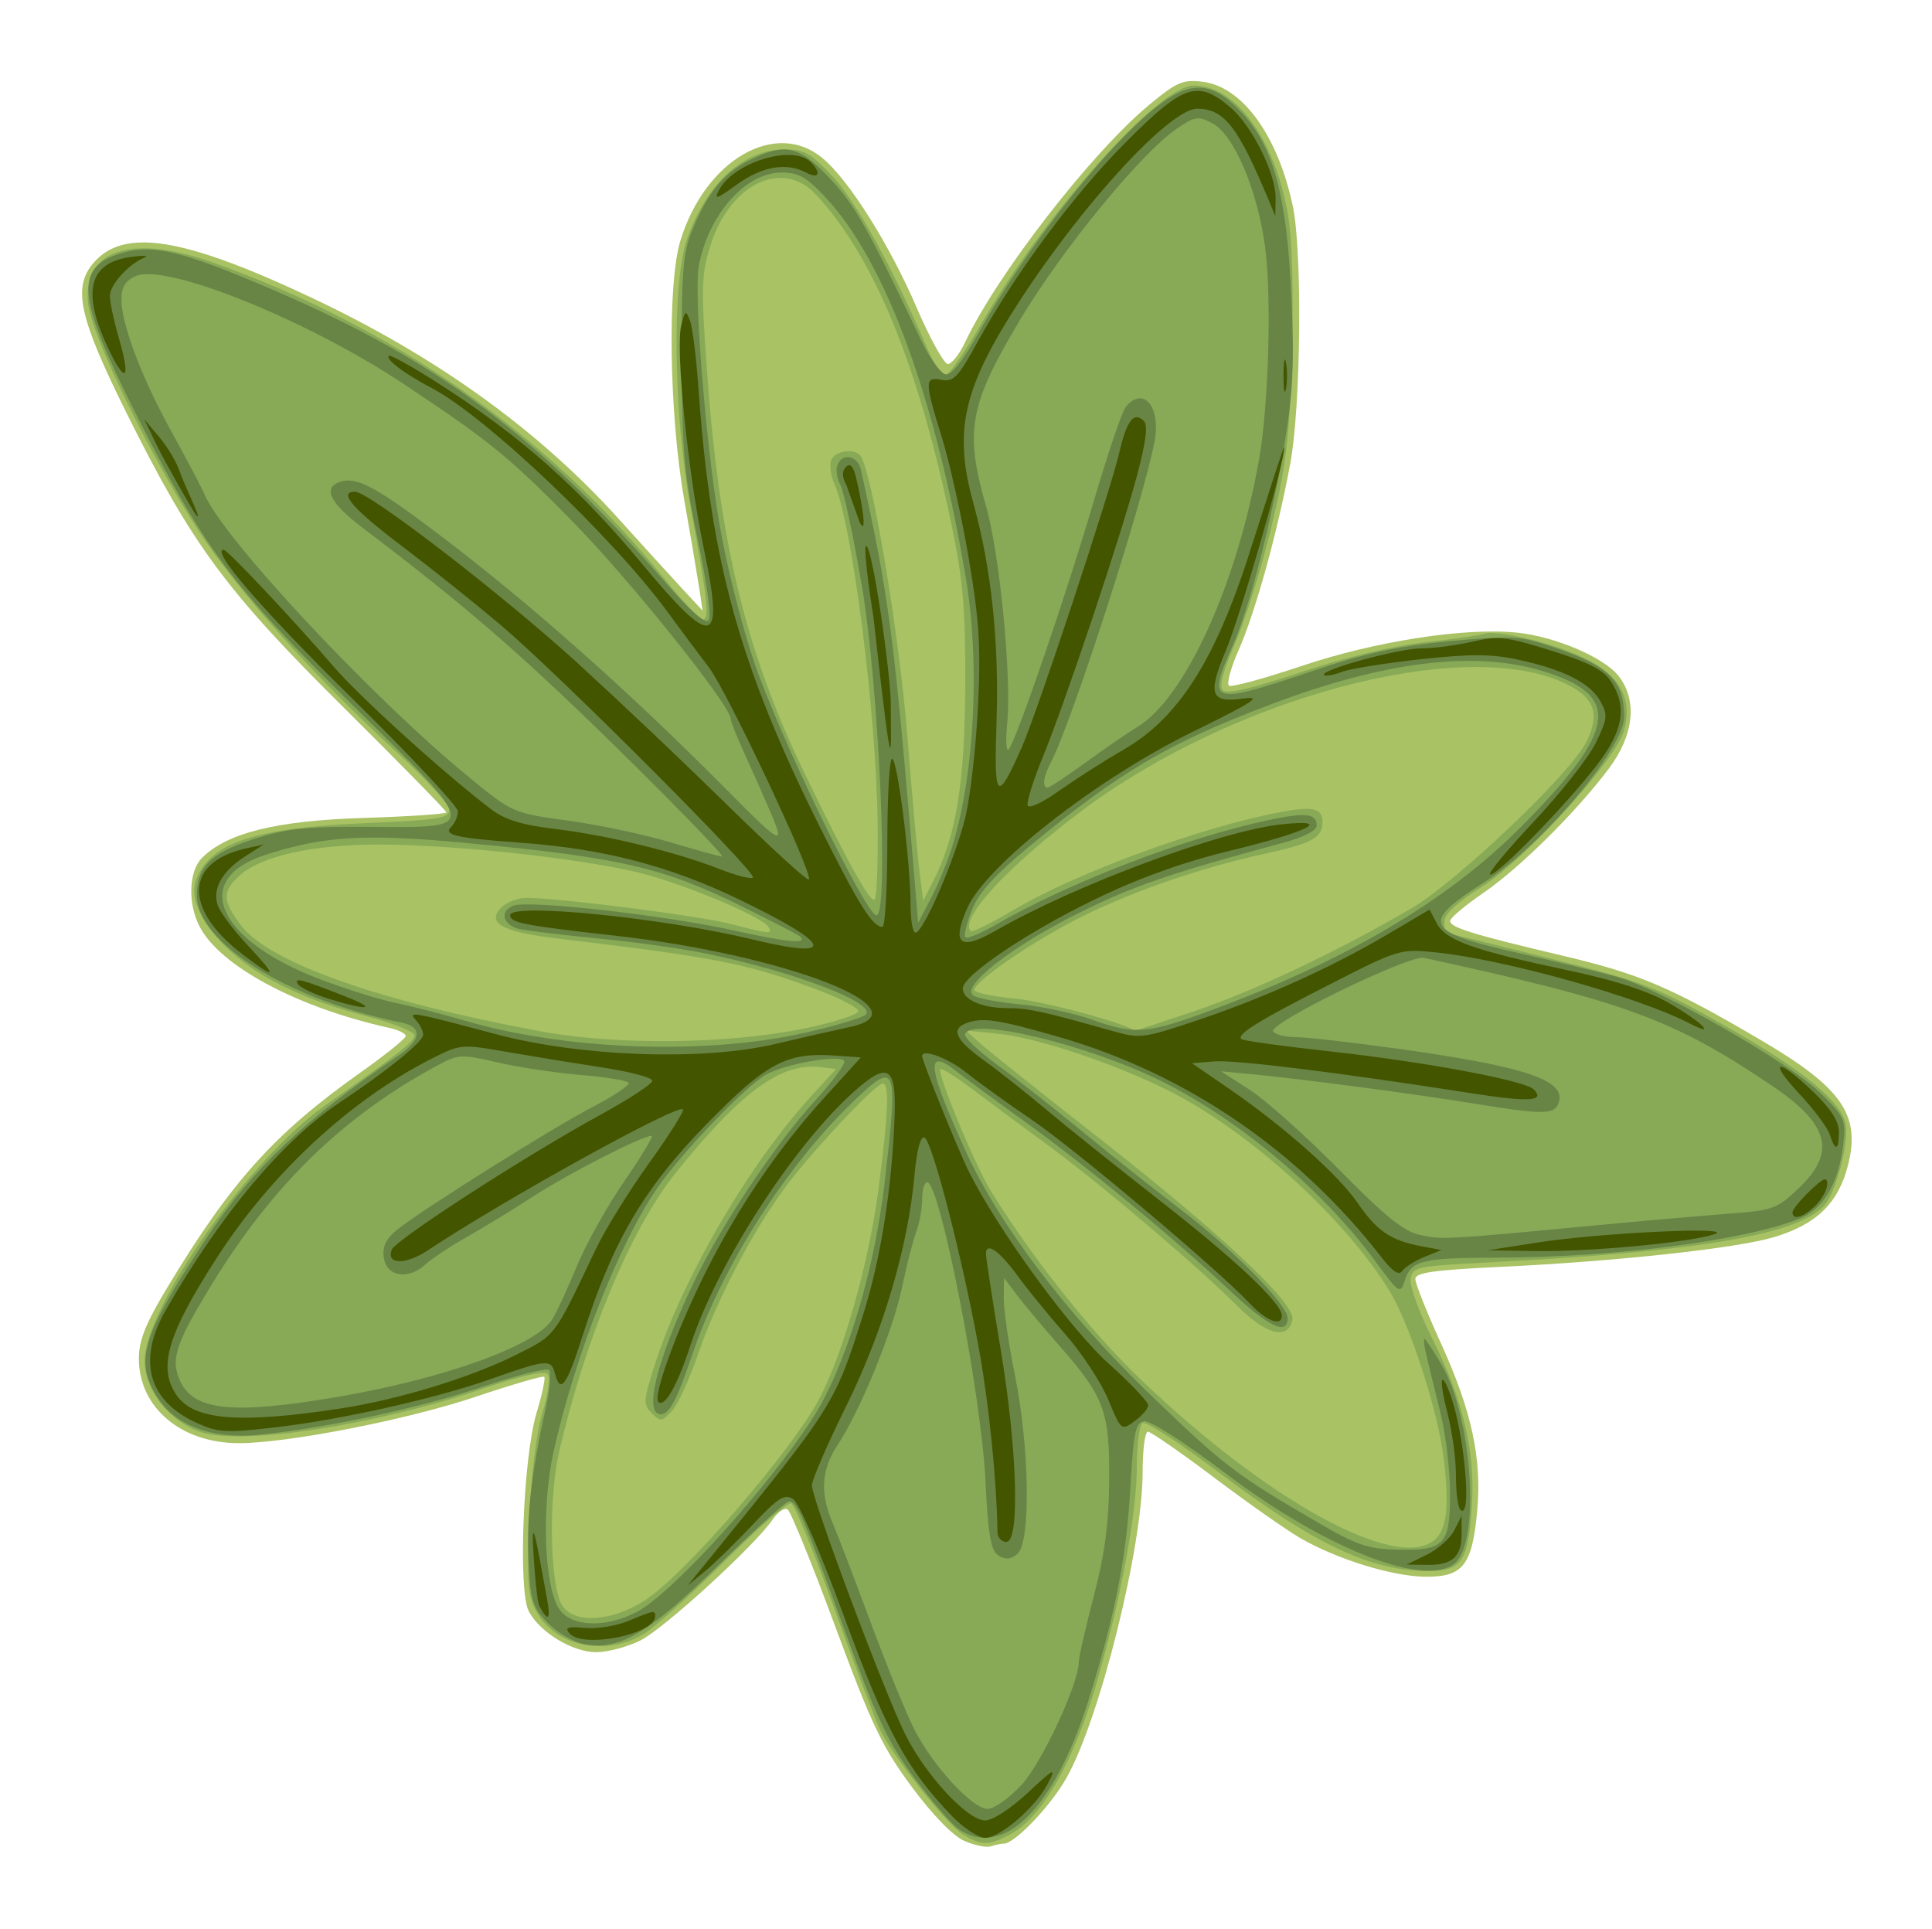
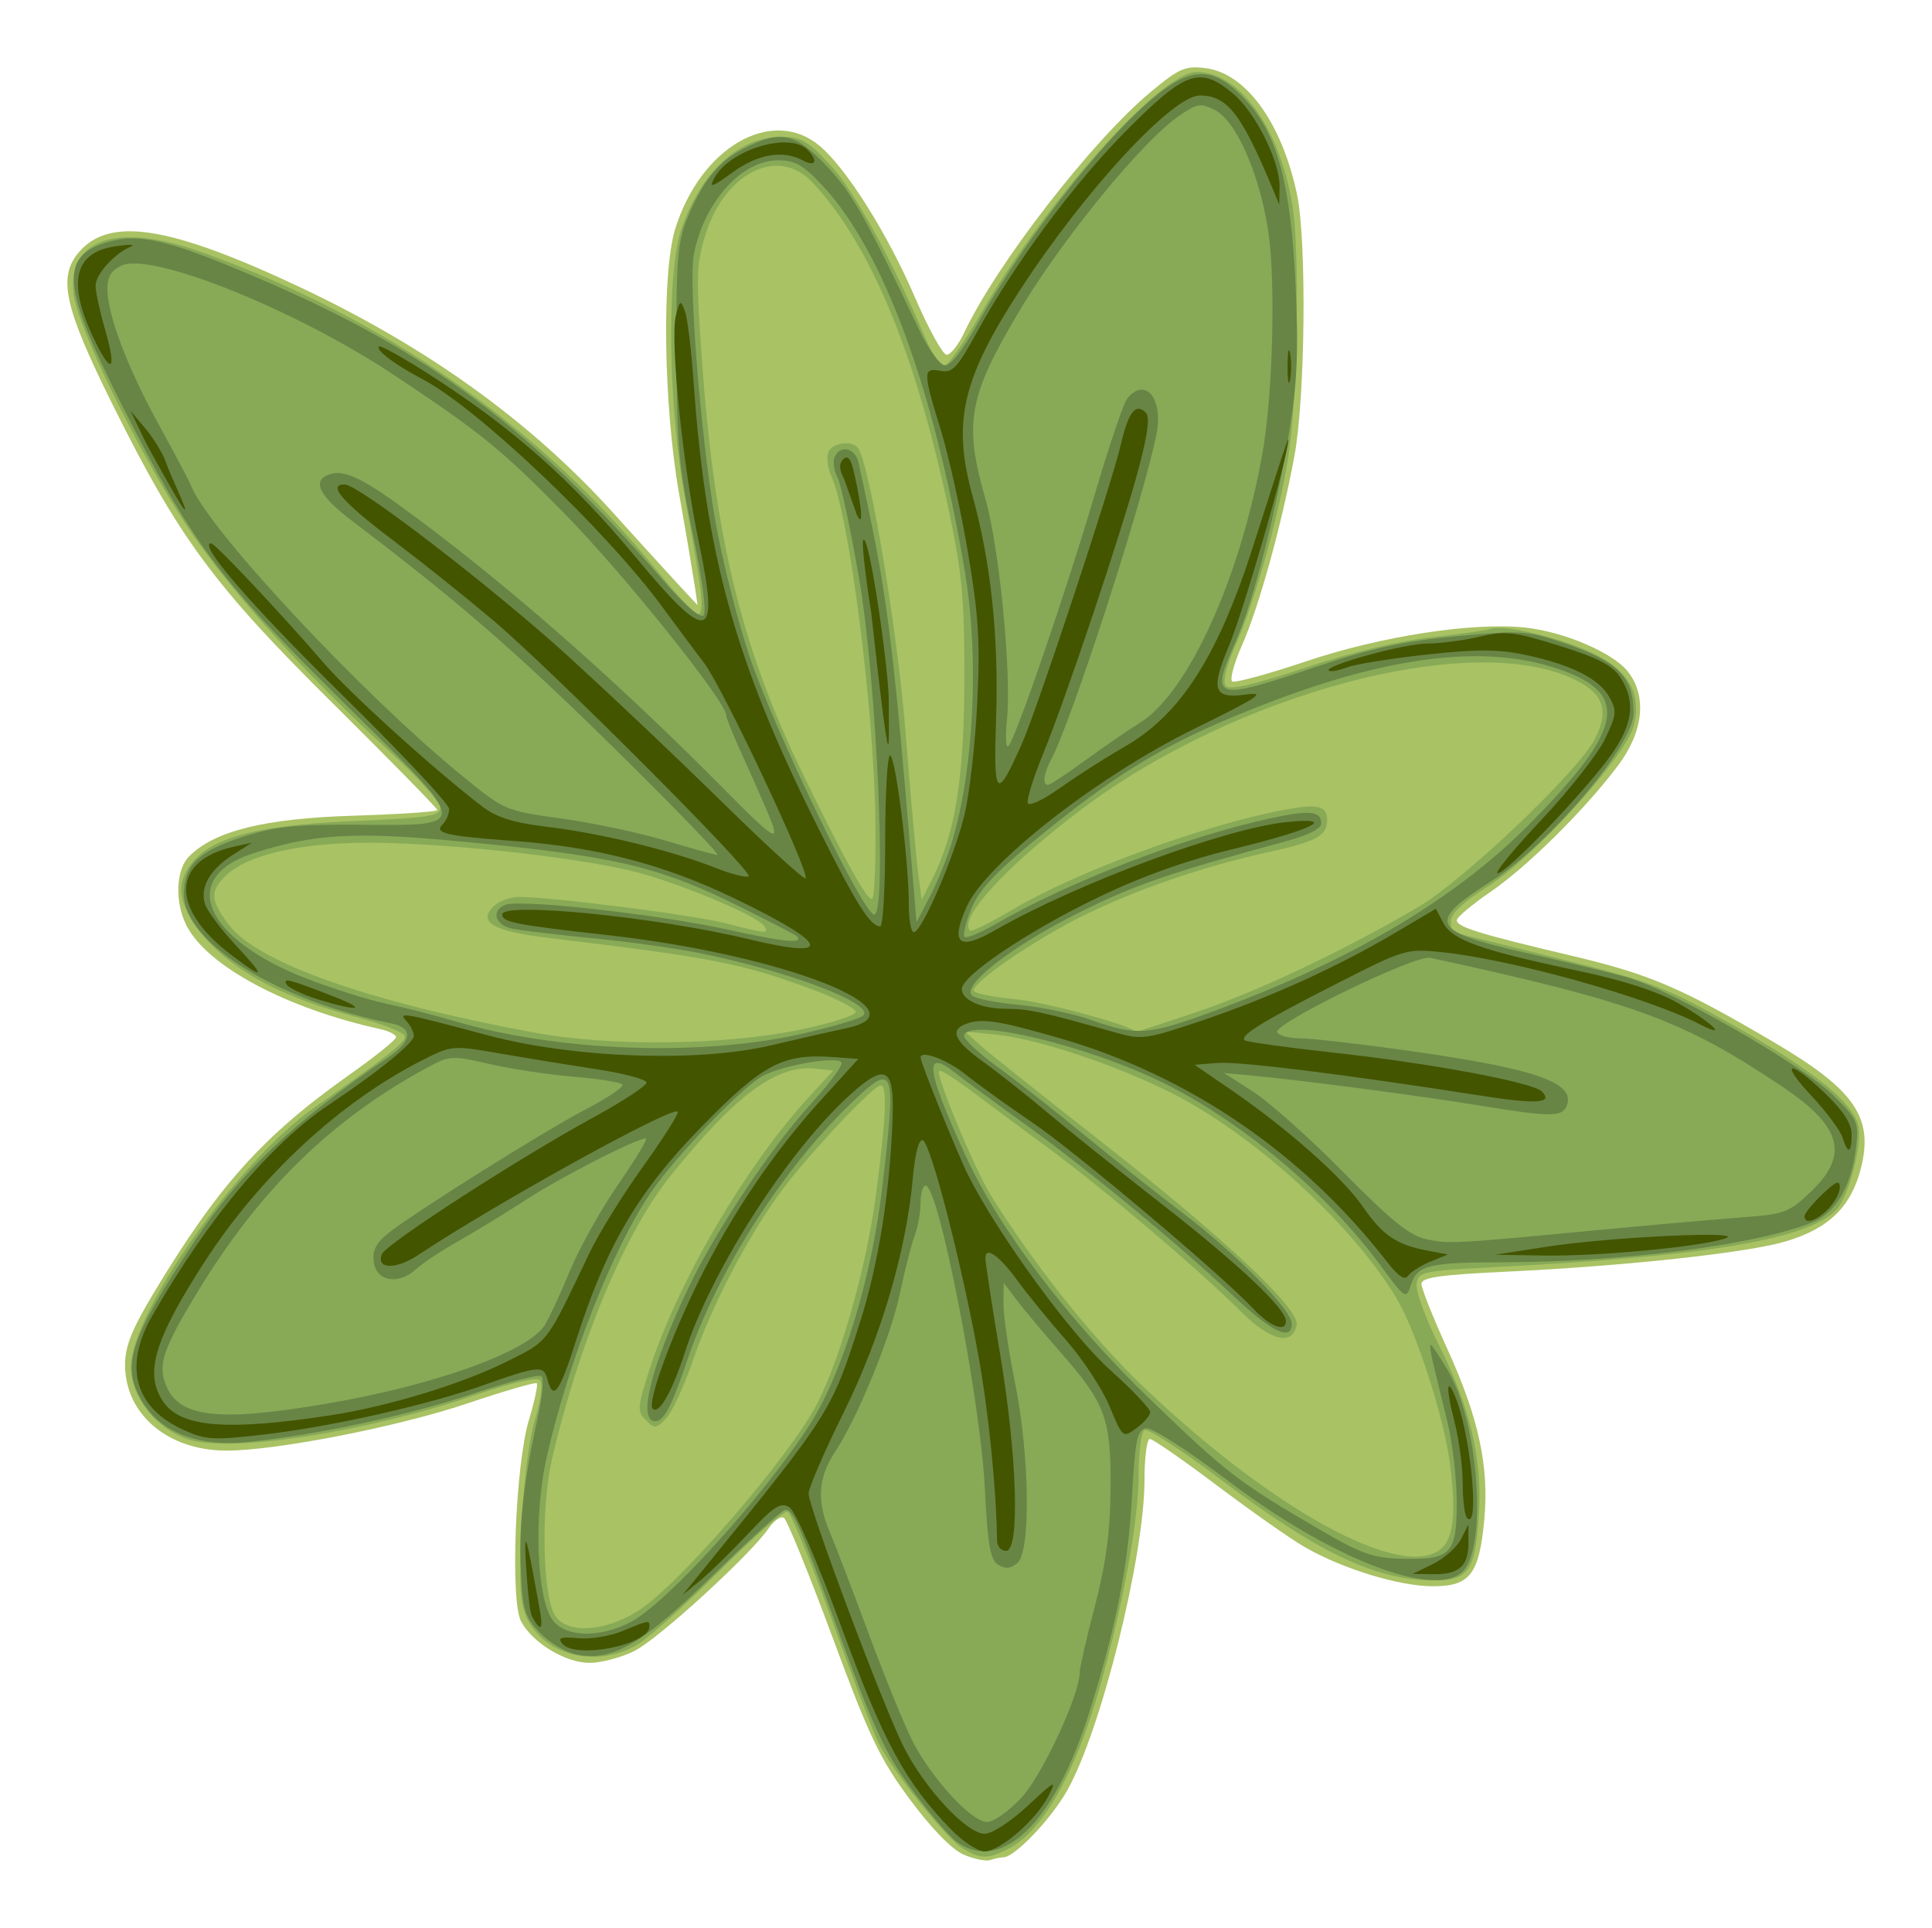
- <svg xmlns="http://www.w3.org/2000/svg" id="svg8" width="88.1" height="87.941" version="1.1" viewBox="-3.743 -3.694 88.1 87.941">
+ <svg xmlns="http://www.w3.org/2000/svg" id="svg8" width="86.746" height="86.568" version="1.1" viewBox="-3.026 -3.025 86.746 86.568">
  <g id="layer1" transform="translate(-46.403 -97.516)">
    <g id="g1125" transform="translate(1.09 1.092)">
      <path id="path1133" d="M85.55 176.674c-.525-.229-1.44-1.168-2.406-2.471-1.346-1.816-1.82-2.807-3.482-7.297-1.058-2.858-2.039-5.266-2.179-5.353s-.447.123-.68.466c-.809 1.186-4.961 4.982-6.033 5.514-.591.294-1.497.534-2.011.534-1.08 0-2.56-.897-3.075-1.86-.496-.931-.258-7.025.355-9.06.253-.84.41-1.576.35-1.636s-1.475.352-3.146.915c-3.102 1.045-8.61 2.12-10.811 2.11-2.62-.012-4.528-1.636-4.53-3.855 0-.825.304-1.589 1.285-3.222 2.906-4.834 4.897-7.05 8.842-9.84 1.124-.794 2.043-1.536 2.043-1.648 0-.113-.327-.277-.728-.365-4.205-.929-7.734-2.813-8.674-4.63-.545-1.054-.492-2.523.111-3.127 1.146-1.145 3.383-1.699 7.373-1.823 2.073-.065 3.77-.18 3.77-.254s-2.116-2.234-4.702-4.799c-5.348-5.304-6.893-7.4-9.874-13.395-2.18-4.385-2.478-5.74-1.511-6.864 1.379-1.603 4.088-1.17 9.938 1.589 5.717 2.696 10.363 6.045 14.043 10.125a406 406 0 0 0 2.91 3.197l.881.95-.137-.927a248 248 0 0 0-.697-4.101c-.695-3.942-.781-9.9-.172-11.866 1.14-3.678 4.354-5.526 6.488-3.73 1.209 1.017 3.044 3.937 4.283 6.813.607 1.41 1.246 2.565 1.42 2.565s.526-.446.784-.992c1.46-3.093 5.747-8.625 8.378-10.811 1.28-1.064 1.55-1.18 2.46-1.067 1.815.227 3.43 2.46 4.107 5.673.44 2.089.37 9.113-.115 11.732-.58 3.128-1.591 6.78-2.358 8.515-.36.814-.556 1.543-.434 1.618.121.075 1.612-.33 3.312-.902 3.36-1.129 7.455-1.762 9.817-1.518 1.75.18 3.963 1.126 4.635 1.98.864 1.099.699 2.69-.437 4.207-1.485 1.982-4.05 4.526-5.725 5.676-.836.574-1.521 1.15-1.521 1.279 0 .304.983.609 5.131 1.59 3.516.83 4.912 1.426 9.058 3.86 3.688 2.166 4.546 3.41 3.947 5.72-.446 1.717-1.44 2.677-3.375 3.254-1.7.508-7.167 1.102-12.446 1.353-3.072.145-3.903.263-3.903.554 0 .202.527 1.525 1.171 2.938 1.399 3.07 1.873 5.268 1.651 7.646-.23 2.458-.642 2.993-2.307 2.993-1.513 0-4.078-.786-5.768-1.767-.634-.368-2.401-1.61-3.927-2.758-1.527-1.15-2.883-2.09-3.015-2.09s-.24.832-.24 1.849c0 3.415-1.954 11.259-3.473 13.94-.735 1.298-2.36 2.997-2.865 2.997-.128 0-.392.055-.586.123-.193.067-.733-.044-1.2-.247" style="fill:#a9c264;stroke-width:.265" />
      <path id="path1131" d="M85.472 176.37c-.738-.464-3.15-3.504-3.753-4.731-.214-.437-1.154-2.92-2.089-5.52-.934-2.599-1.825-4.776-1.98-4.838s-1.524 1.128-3.043 2.643c-1.518 1.516-3.178 3.008-3.687 3.316-1.75 1.058-4.082.546-4.924-1.08-.36-.7-.41-1.404-.292-4.164.085-1.99.327-3.937.603-4.856.274-.914.364-1.63.221-1.773-.142-.142-1.308.127-2.884.667-4.887 1.672-11.018 2.621-12.91 1.997-1.439-.475-2.568-1.903-2.568-3.247 0-2.427 4.783-9.218 8.176-11.608 3.49-2.458 4.127-2.958 4.127-3.239 0-.163-.958-.548-2.13-.856-2.831-.744-4.833-1.69-6.21-2.932-1.347-1.215-1.945-2.45-1.61-3.325.635-1.663 2.692-2.346 7.7-2.56 3.34-.144 3.837-.222 3.837-.606 0-.243-1.055-1.405-2.344-2.583-3.797-3.468-7.292-7.374-9.127-10.2-2.161-3.328-4.83-8.82-4.995-10.278-.278-2.473 1.96-3.222 5.68-1.901 8.25 2.928 15.284 7.85 20.572 14.395.835 1.034 1.637 1.88 1.781 1.88.314 0 .212-.923-.572-5.16-.77-4.165-.848-10.184-.156-12.17.885-2.543 2.581-4.098 4.47-4.1.877-.001 1.186.176 2.196 1.256 1.067 1.141 2.742 4.192 4.296 7.828.316.739.686 1.235.874 1.172.18-.06.892-1.094 1.584-2.298 2.89-5.03 8.101-10.87 9.698-10.87 1.914 0 3.711 2.476 4.29 5.911.195 1.15.26 3.504.176 6.358-.112 3.85-.254 5.039-.941 7.897-.446 1.85-1.183 4.215-1.64 5.255-.562 1.282-.743 1.978-.561 2.16s1.333-.086 3.567-.832c2.034-.68 4.197-1.201 5.641-1.362 1.288-.143 2.493-.314 2.676-.38.563-.204 2.99.362 4.485 1.046 1.705.781 2.33 1.872 1.92 3.355-.376 1.364-4.461 5.853-6.495 7.138-1.121.708-1.699 1.244-1.699 1.578 0 .278.03.506.067.506.036 0 2.15.522 4.696 1.16 4.35 1.09 4.838 1.278 8.061 3.1 3.566 2.016 5.322 3.462 5.486 4.516.135.862-.462 3.088-.982 3.661-1.207 1.335-5.712 2.102-15.21 2.592-3.421.176-3.576.209-3.656.77-.046.322.405 1.555 1.002 2.739 1.38 2.735 1.946 5.108 1.797 7.524-.162 2.62-.442 3.042-2.022 3.042-2.6 0-5.164-1.212-9.554-4.517-1.748-1.316-3.298-2.32-3.443-2.23s-.264 1-.264 2.024c0 2.038-.712 5.906-1.77 9.617-1.078 3.781-2.543 6.364-4.052 7.144-.956.495-1.284.49-2.116-.032m-14.523-10.646c1.827-1.159 6.816-6.938 8.028-9.299 1.073-2.09 2.219-6.166 2.643-9.403.458-3.488.516-4.884.205-4.884-.287 0-2.649 2.466-4.099 4.279-1.567 1.96-3.4 5.375-4.308 8.024-.399 1.164-.945 2.35-1.214 2.637-.45.48-.522.488-.917.092-.396-.396-.384-.57.151-2.24 1.263-3.937 4.315-9.162 7.164-12.263l1.093-1.19-.722-.088c-1.787-.217-3.635 1.14-6.61 4.85-2.023 2.523-4.082 7.46-5.297 12.7-.485 2.09-.424 5.965.11 6.945.485.894 2.228.82 3.773-.16m36.005-2.75c.593-.47.72-1.564.441-3.806-.261-2.104-1.523-6.01-2.424-7.505-2-3.318-6.404-7.33-10.086-9.186-2.475-1.248-6.018-2.432-7.825-2.613l-1.456-.147.692.615c.38.338 2.822 2.282 5.424 4.32 5.506 4.31 8.927 7.518 8.788 8.243-.183.964-1.188.716-2.522-.62-1.825-1.828-6.211-5.548-8.678-7.359-1.164-.855-2.709-2-3.433-2.547-.725-.546-1.365-.945-1.423-.887-.168.168 1.578 4.383 2.3 5.55 1.897 3.074 4.573 6.439 6.848 8.614 5.775 5.52 11.602 8.718 13.354 7.328m-28.692-23.348c1.346-.28 2.447-.635 2.447-.79 0-.154-.863-.602-1.918-.995-3.17-1.18-4.513-1.444-11.833-2.32-2.503-.298-3.23-.706-2.52-1.415.239-.24.753-.434 1.143-.432 1.53.006 7.865.814 9.31 1.188 1.813.47 1.932.479 1.714.126-.262-.424-3.405-1.773-5.504-2.362-2.386-.67-8.429-1.36-12.105-1.384-3.112-.02-5.533.514-6.53 1.44-.771.714-.751 1.133.106 2.257 1.292 1.693 6.338 3.47 13.718 4.83 3.427.631 8.545.57 11.972-.143m17.74-.778c2.735-.92 6.56-2.73 9.925-4.696 2.065-1.206 7.243-6.13 7.979-7.587.67-1.325.36-2.087-1.11-2.737-4.648-2.056-15.018.723-21.883 5.865-3.4 2.548-5.617 4.948-5.072 5.494.066.065.932-.363 1.926-.952 2.899-1.72 8.655-3.826 12.262-4.487 1.435-.263 1.847-.157 1.847.473 0 .71-.463.963-2.646 1.444-2.936.647-5.948 1.683-8.334 2.865-2.14 1.06-4.895 2.944-4.895 3.345 0 .12.837.296 1.86.39 1.356.127 5.22 1.173 5.43 1.471.008.011 1.228-.388 2.71-.888m-14.41-8.657c-.066-4.992-1.178-13.658-1.978-15.414-.163-.358-.226-.838-.138-1.065.173-.45 1.109-.565 1.355-.166.536.867 1.754 8.193 2.114 12.717.226 2.838.482 5.695.57 6.35l.157 1.19.47-.926c1.03-2.031 1.424-4.455 1.444-8.863.015-3.473-.094-4.78-.609-7.276-1.509-7.323-3.545-12.29-6.21-15.148-1.52-1.63-3.917-.468-4.796 2.325-.418 1.33-.435 1.888-.169 5.628.563 7.901 1.762 12.863 4.454 18.44q2.966 6.142 3.205 5.756c.096-.155.155-1.752.131-3.548" style="fill:#88aa57;stroke-width:.265" />
      <path id="path1129" d="M85.265 176.12c-.324-.226-1.233-1.282-2.018-2.344-1.192-1.612-1.72-2.734-3.185-6.77-1.888-5.199-2.156-5.818-2.514-5.818-.127 0-1.57 1.306-3.206 2.904-3.213 3.138-4.527 3.91-6.142 3.606-.49-.092-1.24-.53-1.664-.973-.695-.726-.782-1.015-.867-2.871-.091-2.018.124-3.907.792-6.957.182-.832.247-1.597.144-1.7s-1.466.243-3.03.768c-2.901.976-7.013 1.86-10.15 2.185-2.186.227-3.894-.415-4.722-1.773-1-1.642-.638-2.776 2.308-7.228 2.05-3.098 4.445-5.372 8.71-8.272 1.07-.728 1.13-1.325.153-1.52-5.15-1.029-9.327-3.63-9.327-5.807 0-1.291.64-1.924 2.59-2.558 1.464-.477 2.363-.575 5.128-.56 5.233.031 5.255.239-.602-5.536-5.535-5.458-6.794-7.15-9.92-13.342-2.675-5.293-2.793-6.637-.64-7.281 1.437-.431 2.78-.106 6.927 1.678 7.565 3.255 12.103 6.656 18.048 13.525.935 1.08 1.652 1.702 1.796 1.557s-.046-1.604-.479-3.657c-.624-2.96-.723-4.052-.738-8.179-.015-4.025.057-4.945.464-5.938.704-1.72 1.418-2.607 2.573-3.196 1.656-.845 2.306-.703 3.727.81 1.141 1.216 1.679 2.17 4.168 7.398.38.8.875 1.489 1.1 1.53.265.049.789-.61 1.512-1.904 2.312-4.132 6.224-9.007 8.489-10.577 1.364-.945 2.309-.778 3.584.633 1.387 1.536 1.98 3.79 2.186 8.307.133 2.936.071 4.352-.285 6.52-.611 3.714-1.607 7.615-2.406 9.421-1.169 2.642-1.003 2.694 3.634 1.132 2.458-.827 3.911-1.144 6.27-1.366 2.886-.271 3.172-.254 4.788.292 2.48.839 3.173 1.53 3.173 3.163 0 1.42-3.764 5.873-6.361 7.526-2.956 1.882-2.772 2.264 1.552 3.242 1.7.384 3.725.874 4.501 1.088 1.962.542 7.873 3.922 9.273 5.303 1.082 1.068 1.15 1.218 1.03 2.279-.203 1.809-.9 3.002-2.011 3.444-2.515 1-8.465 1.765-13.804 1.774-3.384.006-3.88.125-4.173 1.005-.226.678-.244.667-1.389-.888-2.34-3.177-6.143-6.38-9.658-8.135-3.402-1.697-8.755-2.986-9.02-2.171-.047.145.632.785 1.51 1.422.876.637 2.629 2.012 3.893 3.054a172 172 0 0 0 4.417 3.504c2.404 1.826 4.895 4.354 4.895 4.968 0 .81-.888.389-2.618-1.24-2.509-2.363-6.543-5.688-9.37-7.725-1.338-.963-2.758-2.008-3.155-2.32-1.402-1.103-1.275-.13.486 3.721 1.53 3.349 4.61 7.408 8.359 11.02 3.412 3.287 3.921 3.676 7.688 5.868 1.753 1.02 2.278 1.2 3.603 1.23 2.157.05 2.416-.226 2.411-2.566-.002-1.038-.193-2.66-.424-3.606l-.63-2.58c-.115-.473-.167-.86-.116-.86s.405.532.786 1.182c1.389 2.37 1.776 7.988.622 9.032-1.3 1.177-5.897-.616-10.491-4.092-1.862-1.408-3.441-2.417-3.704-2.367-.391.075-.484.534-.627 3.127-.172 3.104-.722 5.86-1.934 9.692-1.542 4.877-3.898 7.177-5.91 5.768m2.89-2.008c.931-1.009 2.609-4.616 2.609-5.61 0-.208.306-1.551.682-2.986.498-1.908.687-3.32.704-5.254.026-3.152-.22-3.83-2.22-6.11-.779-.888-1.677-1.96-1.996-2.382l-.58-.769-.013.926c-.006.51.225 2.099.515 3.532.667 3.302.724 7.616.107 8.128-.303.252-.54.272-.86.071-.355-.223-.47-.889-.597-3.424-.2-4.002-2.074-13.598-2.656-13.598-.127 0-.23.349-.23.776s-.12 1.09-.265 1.473-.436 1.516-.644 2.518c-.415 1.99-1.903 5.638-2.936 7.199-.756 1.143-.825 2.2-.232 3.586.231.541 1.011 2.578 1.733 4.525s1.612 4.132 1.977 4.853c.85 1.678 2.659 3.645 3.352 3.645.295 0 .992-.495 1.55-1.099M70.6 166.235c1.601-.83 5.935-5.6 8.027-8.836 1.474-2.282 2.796-6.599 3.276-10.7.636-5.44.559-5.645-1.424-3.739-3.07 2.95-5.972 7.502-7.32 11.48-.714 2.11-1.063 2.779-1.45 2.779-.804 0-.205-2.426 1.472-5.961 1.225-2.582 3.752-6.378 5.543-8.325.812-.884 1.416-1.705 1.342-1.824-.184-.298-2.57.105-3.514.593-.907.468-3.902 3.583-5.033 5.233-1.723 2.513-3.74 7.65-4.703 11.977-.56 2.516-.436 6.134.244 7.172.545.831 2.099.898 3.54.151m-13.703-9.798c4.893-.828 9.101-2.34 9.853-3.542.197-.314.701-1.404 1.122-2.423.42-1.019 1.4-2.775 2.18-3.903.78-1.127 1.334-2.05 1.234-2.05-.428 0-3.81 1.73-5.393 2.761a67 67 0 0 1-3.043 1.86c-.728.408-1.58.974-1.892 1.257-.8.723-1.79.537-1.893-.356-.058-.505.123-.854.662-1.275 1.269-.99 7.021-4.598 8.867-5.56.967-.505 1.706-1 1.643-1.103s-1.036-.26-2.163-.353-2.839-.35-3.804-.573c-1.686-.388-1.796-.382-2.778.149-4.307 2.328-7.544 5.488-10.34 10.095-1.557 2.565-1.79 3.264-1.404 4.197.593 1.433 2.336 1.633 7.149.819m57.15-7.805a437 437 0 0 1 6.43-.568c1.933-.143 2.131-.217 3.109-1.147 1.747-1.662 1.402-2.93-1.286-4.732-4.462-2.991-6.646-3.79-15.797-5.778-.672-.146-7.1 2.986-6.876 3.35.09.145.55.264 1.024.264.473 0 2.555.236 4.625.524 5.916.823 7.763 1.45 7.36 2.498-.2.52-.727.52-3.88.003-2.66-.436-7.973-1.136-10.187-1.343l-1.323-.123 1.314.844c.722.464 2.552 2.098 4.065 3.632 2.143 2.172 2.965 2.833 3.714 2.989 1.032.215 1.125.21 7.708-.414zm-35.744-8.815c1.368-.31 2.603-.68 2.743-.82.517-.517-3.244-1.959-7.261-2.784-1.067-.219-3.249-.526-4.85-.681s-3.237-.35-3.638-.432c-.788-.16-.981-.819-.315-1.074.683-.263 6.934.439 10.015 1.123 2.515.56 3.445.642 3.045.272-.061-.056-1.182-.635-2.492-1.288-3.713-1.85-5.645-2.3-12.787-2.97-4.562-.428-6.449-.313-9.117.557-3.38 1.101-2.194 3.846 2.432 5.63 1.175.452 2.762.952 3.528 1.11s2.166.516 3.112.795c4.622 1.366 11.028 1.597 15.585.562m18.334-.961c6.231-2.281 10.908-5.03 14.234-8.365 4.457-4.47 4.686-6.055 1.036-7.164-3.11-.945-7.215-.439-12.412 1.53-4.63 1.755-6.848 3.058-10.916 6.41-1.65 1.359-2.364 2.145-2.688 2.954-.243.607-.377 1.168-.298 1.247s.71-.182 1.4-.58c3.364-1.936 8.56-3.932 12.373-4.753 1.738-.373 2.246-.319 2.246.243 0 .224-.597.53-1.522.779-5.232 1.414-6.842 1.968-9.347 3.216-3.068 1.528-5.39 3.349-4.784 3.752.195.13 1.151.311 2.125.401s2.421.396 3.217.678c2.007.712 2.533.678 5.336-.348m-11.592-7.699c.973-3.29 1.208-8.226.572-12.038-1.372-8.219-3.657-14.44-6.379-17.362-.889-.955-1.247-1.159-2.032-1.159-1.636 0-3.33 1.91-3.767 4.246-.236 1.26.292 7.926.932 11.748.29 1.74.991 4.547 1.557 6.239 1.105 3.304 5.121 11.634 5.61 11.634.578 0 .112-10.45-.67-15.038-.382-2.232-.82-4.295-.976-4.585-.155-.29-.217-.696-.137-.903.225-.586.93-.442 1.076.219 1.293 5.862 1.495 7.404 2.433 18.558l.175 2.087.607-1.161c.334-.639.784-1.757 1-2.485m-15.216-4.196c-4.418-4.344-7.004-6.585-11.715-10.156-1.48-1.122-1.833-1.801-1.084-2.089.722-.277 1.559.14 4.095 2.036 4.325 3.234 9.024 7.385 13.631 12.041 2.435 2.46 2.624 2.558 1.963 1.007a133 133 0 0 0-1.19-2.685c-.352-.768-.64-1.49-.64-1.605 0-.604-4.639-6.389-7.246-9.037-2.882-2.926-3.712-3.602-7.632-6.212-4.426-2.947-10.907-5.557-12.264-4.939-.46.21-.64.505-.64 1.05 0 1.155.917 3.573 2.314 6.102.692 1.254 1.347 2.495 1.455 2.76.813 1.99 7.665 9.325 12.099 12.95 1.972 1.613 1.983 1.618 4.5 1.965 1.388.19 3.475.632 4.638.981 1.163.35 2.233.644 2.379.656.145.01-1.953-2.16-4.663-4.825m21.215.558c.85-.618 1.932-1.362 2.407-1.653 2.177-1.337 4.534-6.525 5.528-12.171.447-2.539.585-7.512.27-9.77-.36-2.592-1.43-5.074-2.402-5.577-.644-.333-.795-.31-1.611.246-1.633 1.113-5.24 5.517-7.17 8.75-2.304 3.866-2.517 5.046-1.532 8.468.62 2.157 1.174 7.83.965 9.893-.08.785-.049 1.32.068 1.19.339-.375 2.614-7.013 3.876-11.31.636-2.162 1.293-4.097 1.461-4.3.818-.985 1.625.016 1.306 1.62-.577 2.908-3.811 12.89-4.734 14.615-.329.614-.391 1.124-.138 1.124.09 0 .857-.506 1.706-1.125" style="fill:#688546;fill-opacity:1;stroke-width:.265" />
      <path id="path1127" d="M84.978 175.537c-2.057-2.131-3.002-3.877-4.906-9.06-1.103-3.002-2.068-5.226-2.34-5.396-.391-.243-.687-.054-1.853 1.186-.763.812-1.739 1.764-2.169 2.117l-.78.64.86-1.058c5.801-7.129 5.836-7.183 7.126-11.245.815-2.566 1.333-5.826 1.448-9.119.08-2.275-.31-2.49-1.908-1.046-2.771 2.504-6.214 7.862-7.4 11.515-.592 1.828-1.182 2.867-1.466 2.583-.257-.256.822-3.23 2.11-5.82 1.489-2.989 3.329-5.705 5.443-8.035l1.682-1.852-1.1-.08c-2.287-.168-3.177.3-5.94 3.127-2.858 2.923-4.279 5.345-5.633 9.598-.751 2.358-1.027 2.732-1.286 1.74-.167-.638-.387-.616-2.958.295-2.414.856-6.749 1.831-9.661 2.173-2.377.279-2.71.262-3.704-.186-2.212-.998-2.724-2.85-1.42-5.134 2.478-4.338 5.323-7.736 7.94-9.481 2.18-1.454 3.803-2.77 3.803-3.082 0-.176-.15-.477-.331-.67-.399-.423-.176-.384 3.638.637 3.854 1.03 9.436 1.23 12.735.453 1.29-.303 2.823-.652 3.405-.775 3.594-.756-2.876-3.287-10.633-4.16-4.263-.479-4.846-.592-4.846-.942 0-.578 6.932.114 11.021 1.1 3.95.953 3.713.253-.624-1.836-3.131-1.509-6.135-2.29-9.867-2.563-3.036-.223-3.596-.35-3.214-.733.167-.166.303-.483.303-.703s-2.182-2.548-4.85-5.172c-4.087-4.022-6.449-6.757-5.835-6.757.175 0 3.224 3.24 5.027 5.342 1.177 1.372 5.024 4.856 7.16 6.486.638.486 1.395.72 2.921.904 2.393.288 5.544 1.056 7.503 1.828.755.297 1.44.472 1.524.389.204-.204-8.805-9.229-11.465-11.485a124 124 0 0 0-4.498-3.596c-2.294-1.733-2.97-2.514-2.178-2.514.623 0 6.624 4.615 10.062 7.738a295 295 0 0 1 6.866 6.505c2 1.965 3.696 3.515 3.767 3.444.216-.216-3.731-8.592-4.556-9.668a166 166 0 0 1-1.837-2.465c-2.535-3.469-8.305-8.958-10.801-10.275-1.26-.665-2.123-1.314-1.962-1.475.064-.064 1.08.5 2.256 1.254 3.76 2.408 6.394 4.742 9.307 8.25 3.228 3.886 3.74 3.765 2.81-.662-.74-3.529-1.313-9.184-1.036-10.248.177-.677.207-.692.398-.192.114.298.29 1.726.392 3.175.545 7.776 1.874 12.577 5.491 19.833 1.804 3.617 2.436 4.63 2.89 4.63.123 0 .223-1.727.223-3.837s.098-3.836.217-3.836c.245 0 .846 4.759.843 6.68 0 .692.1 1.257.224 1.257.36 0 1.832-3.414 2.28-5.291.225-.946.482-3.208.57-5.027.134-2.725.06-3.913-.42-6.747-.321-1.892-.871-4.369-1.223-5.504-.801-2.589-.802-2.788-.014-2.638.54.103.757-.123 1.616-1.69 1.73-3.155 4.404-6.761 6.787-9.152 2.625-2.634 3.262-2.849 4.748-1.598 1.003.843 2.1 3.05 2.079 4.178l-.015.793-.275-.661c-1.419-3.413-2.055-4.233-3.287-4.233s-5.168 4.26-8.088 8.751c-2.595 3.993-3.037 5.92-2.116 9.245.822 2.967 1.175 6.315 1.053 9.982-.12 3.588.01 3.714 1.159 1.126.692-1.561 4.027-11.644 4.441-13.429.341-1.47.668-1.889 1.12-1.437.191.192.096.951-.31 2.478-.743 2.787-3.268 10.334-4.3 12.847-.431 1.053-.742 2.045-.689 2.204.054.162.675-.125 1.413-.652a44 44 0 0 1 2.978-1.9c2.304-1.33 3.908-3.692 5.377-7.916.405-1.165 1.924-6.054 1.932-5.856.026.647-1.996 7.676-2.662 9.26-.842 2-.702 2.4.773 2.194.93-.13.539.128-2.32 1.532-4.353 2.137-9.382 6.07-10.24 8.01-.737 1.667-.344 1.978 1.305 1.03 3.632-2.086 10.257-4.546 13.036-4.84 2.372-.25 1.279.313-2.324 1.196a30.4 30.4 0 0 0-6.218 2.234c-3.09 1.497-6.01 3.47-6.01 4.06 0 .505.884.891 2.042.891.946 0 1.64.152 4.874 1.069 1.16.329 1.369.3 3.836-.532 3.065-1.034 6.116-2.418 8.688-3.94l1.846-1.092.334.638c.403.768 1.684 1.225 6 2.138 2.107.445 3.614.932 4.559 1.473 1.5.858 2.285 1.627.965.944-2.351-1.216-8.44-2.919-11.588-3.241-1.6-.164-1.677-.141-4.778 1.44-3.316 1.691-4.296 2.296-4.077 2.515.073.073 1.905.327 4.072.565 4.276.469 8.859 1.324 9.264 1.729.542.542-.202.59-2.815.18-6.053-.948-10.792-1.535-11.753-1.456l-1.018.084 1.636 1.122c2.525 1.732 5.022 3.944 5.911 5.237.89 1.294 1.516 1.721 2.904 1.983l.926.174-.788.322c-.434.178-.885.464-1.002.637-.148.217-.436.027-.932-.612-3.776-4.872-8.905-8.38-14.697-10.054-2.806-.81-3.517-.916-4.255-.633-.708.272-.471.77.8 1.683.67.481 1.95 1.493 2.844 2.247.894.755 3.238 2.63 5.209 4.17 3.438 2.685 5.545 4.674 5.545 5.234 0 .52-.71.248-1.472-.566-1.432-1.528-7.98-7.043-9.946-8.375-1.069-.725-2.406-1.689-2.972-2.142-.827-.663-2.014-1.106-2.014-.752 0 .228 1.657 4.323 2.136 5.277 1.338 2.67 4.636 7.193 6.384 8.758.989.886 1.795 1.736 1.79 1.888s-.283.477-.62.721c-.609.442-.616.436-1.204-.983-.325-.785-1.207-2.126-1.96-2.98-.751-.853-1.724-2.044-2.16-2.646-.836-1.152-1.456-1.587-1.456-1.023 0 .185.297 2.116.66 4.291.772 4.62.9 8.85.266 8.85-.218 0-.4-.209-.402-.463-.03-2.291-.377-5.75-.831-8.269-.748-4.148-2.15-9.594-2.502-9.711-.178-.06-.348.584-.448 1.699-.296 3.29-1.431 7.14-3.108 10.533-.865 1.75-1.572 3.384-1.572 3.631 0 .63 3.34 9.535 4.268 11.376.944 1.875 2.833 3.904 3.635 3.904.333 0 1.168-.542 1.935-1.257 1.238-1.153 1.315-1.189.929-.436-.555 1.082-2.177 2.486-2.87 2.486-.303 0-.984-.448-1.512-.996m-27.884-18.582c2.635-.402 5.95-1.414 8.005-2.446 1.831-.919 1.703-.748 3.645-4.83.415-.874 1.506-2.635 2.425-3.914s1.614-2.382 1.546-2.45c-.253-.252-8.135 4.102-11.644 6.433-1.007.668-1.9.65-1.638-.034.174-.452 6.12-4.296 9.503-6.144 1.31-.715 2.38-1.417 2.38-1.56 0-.142-1.011-.412-2.248-.6a245 245 0 0 1-4.366-.711c-2.09-.365-2.133-.361-3.44.3-3.704 1.875-7.308 5.212-9.8 9.076-2.27 3.517-2.71 5.03-1.83 6.287.793 1.13 2.855 1.295 7.462.593m10.437 10.247c-.219-.264-.065-.316.714-.242.546.052 1.445-.094 1.999-.325 1.157-.484 1.205-.492 1.205-.213 0 .834-3.324 1.495-3.918.78m-1.364-1.234c-.15-.282-.305-2.723-.3-3.133.009-.914.4 1.493.644 2.784.184.974.058 1.1-.344.349m40.464-2.346c.506-.247 1.07-.748 1.253-1.111l.334-.662.004.807c.005 1.057-.42 1.445-1.57 1.43l-.94-.013zm1.529-2.056c-.11-.111-.198-.811-.198-1.555 0-.745-.17-2.005-.376-2.8-.4-1.54-.343-2.112.095-.96.664 1.746 1.037 5.882.479 5.315m3.506-12.177c2.885-.451 9.197-.746 8.07-.376-1.162.38-5.68.803-8.164.763l-2.155-.035zm11.641-1.381c0-.118.358-.557.794-.976.62-.594.794-.663.794-.314 0 .246-.238.685-.53.976-.542.543-1.058.696-1.058.314m1.706-3.535c-.1-.316-.72-1.15-1.377-1.852-1.485-1.587-1.031-1.688.593-.132.833.799 1.195 1.36 1.195 1.852 0 .856-.165.909-.411.132m-68.434-6.194c-.684-.21-1.324-.513-1.422-.672-.2-.325.115-.244 2.137.548 1.54.603 1.094.68-.715.124m-3.948-2.032c-2.711-2.068-2.638-4.215.165-4.832l.794-.174-.843.54c-1.038.663-1.493 1.465-1.256 2.21.098.311.717 1.14 1.374 1.843 1.398 1.494 1.333 1.608-.234.413m58.863-6.034c1.243-1.32 2.524-2.947 2.847-3.614.533-1.1.552-1.278.204-1.9-.465-.83-1.698-1.45-3.76-1.892-1.217-.26-2.158-.263-4.438-.016-1.591.172-3.205.432-3.587.577-.38.145-.747.209-.814.142-.221-.22 3.408-1.216 4.436-1.216.555 0 1.603-.137 2.327-.304 1.184-.274 1.545-.233 3.591.405 1.704.531 2.388.882 2.725 1.397.76 1.16.576 2.255-.643 3.833-1.427 1.846-4.486 4.988-4.857 4.988-.16 0 .726-1.08 1.97-2.4m-30.093-9.317c-.274-1.714-.433-3.182-.353-3.262.273-.273 1.152 5.922 1.143 7.23-.013 1.792.178 4.757-.79-3.968m-1.224-6.016c-.214-.4-.225-.665-.036-.855.19-.19.33-.054.453.438.23.918.574 2.832.174 2.084zm-29.686 1.307c-.146-.182-1.46-2.499-1.775-3.154l-.573-1.19.67.794c.368.436.784 1.12.923 1.521.278.795 1.163 2.54.755 2.03m49.605-6.329c0-.654.052-.922.115-.595s.063.863 0 1.19c-.063.328-.115.06-.115-.595m-53.642-1.35c-1.156-2.484-.817-3.794 1.05-4.057.582-.082.88-.075.662.017-.742.31-1.588 1.247-1.588 1.758 0 .28.19 1.16.422 1.958.56 1.929.28 2.096-.546.324m27.906-7.117c.68-1.271 3.363-2.086 4.18-1.27.493.494.374.79-.194.486-.91-.487-2.019-.3-3.17.534-.934.677-1.066.717-.816.25" style="fill:#450;stroke-width:.265" />
    </g>
  </g>
</svg>
